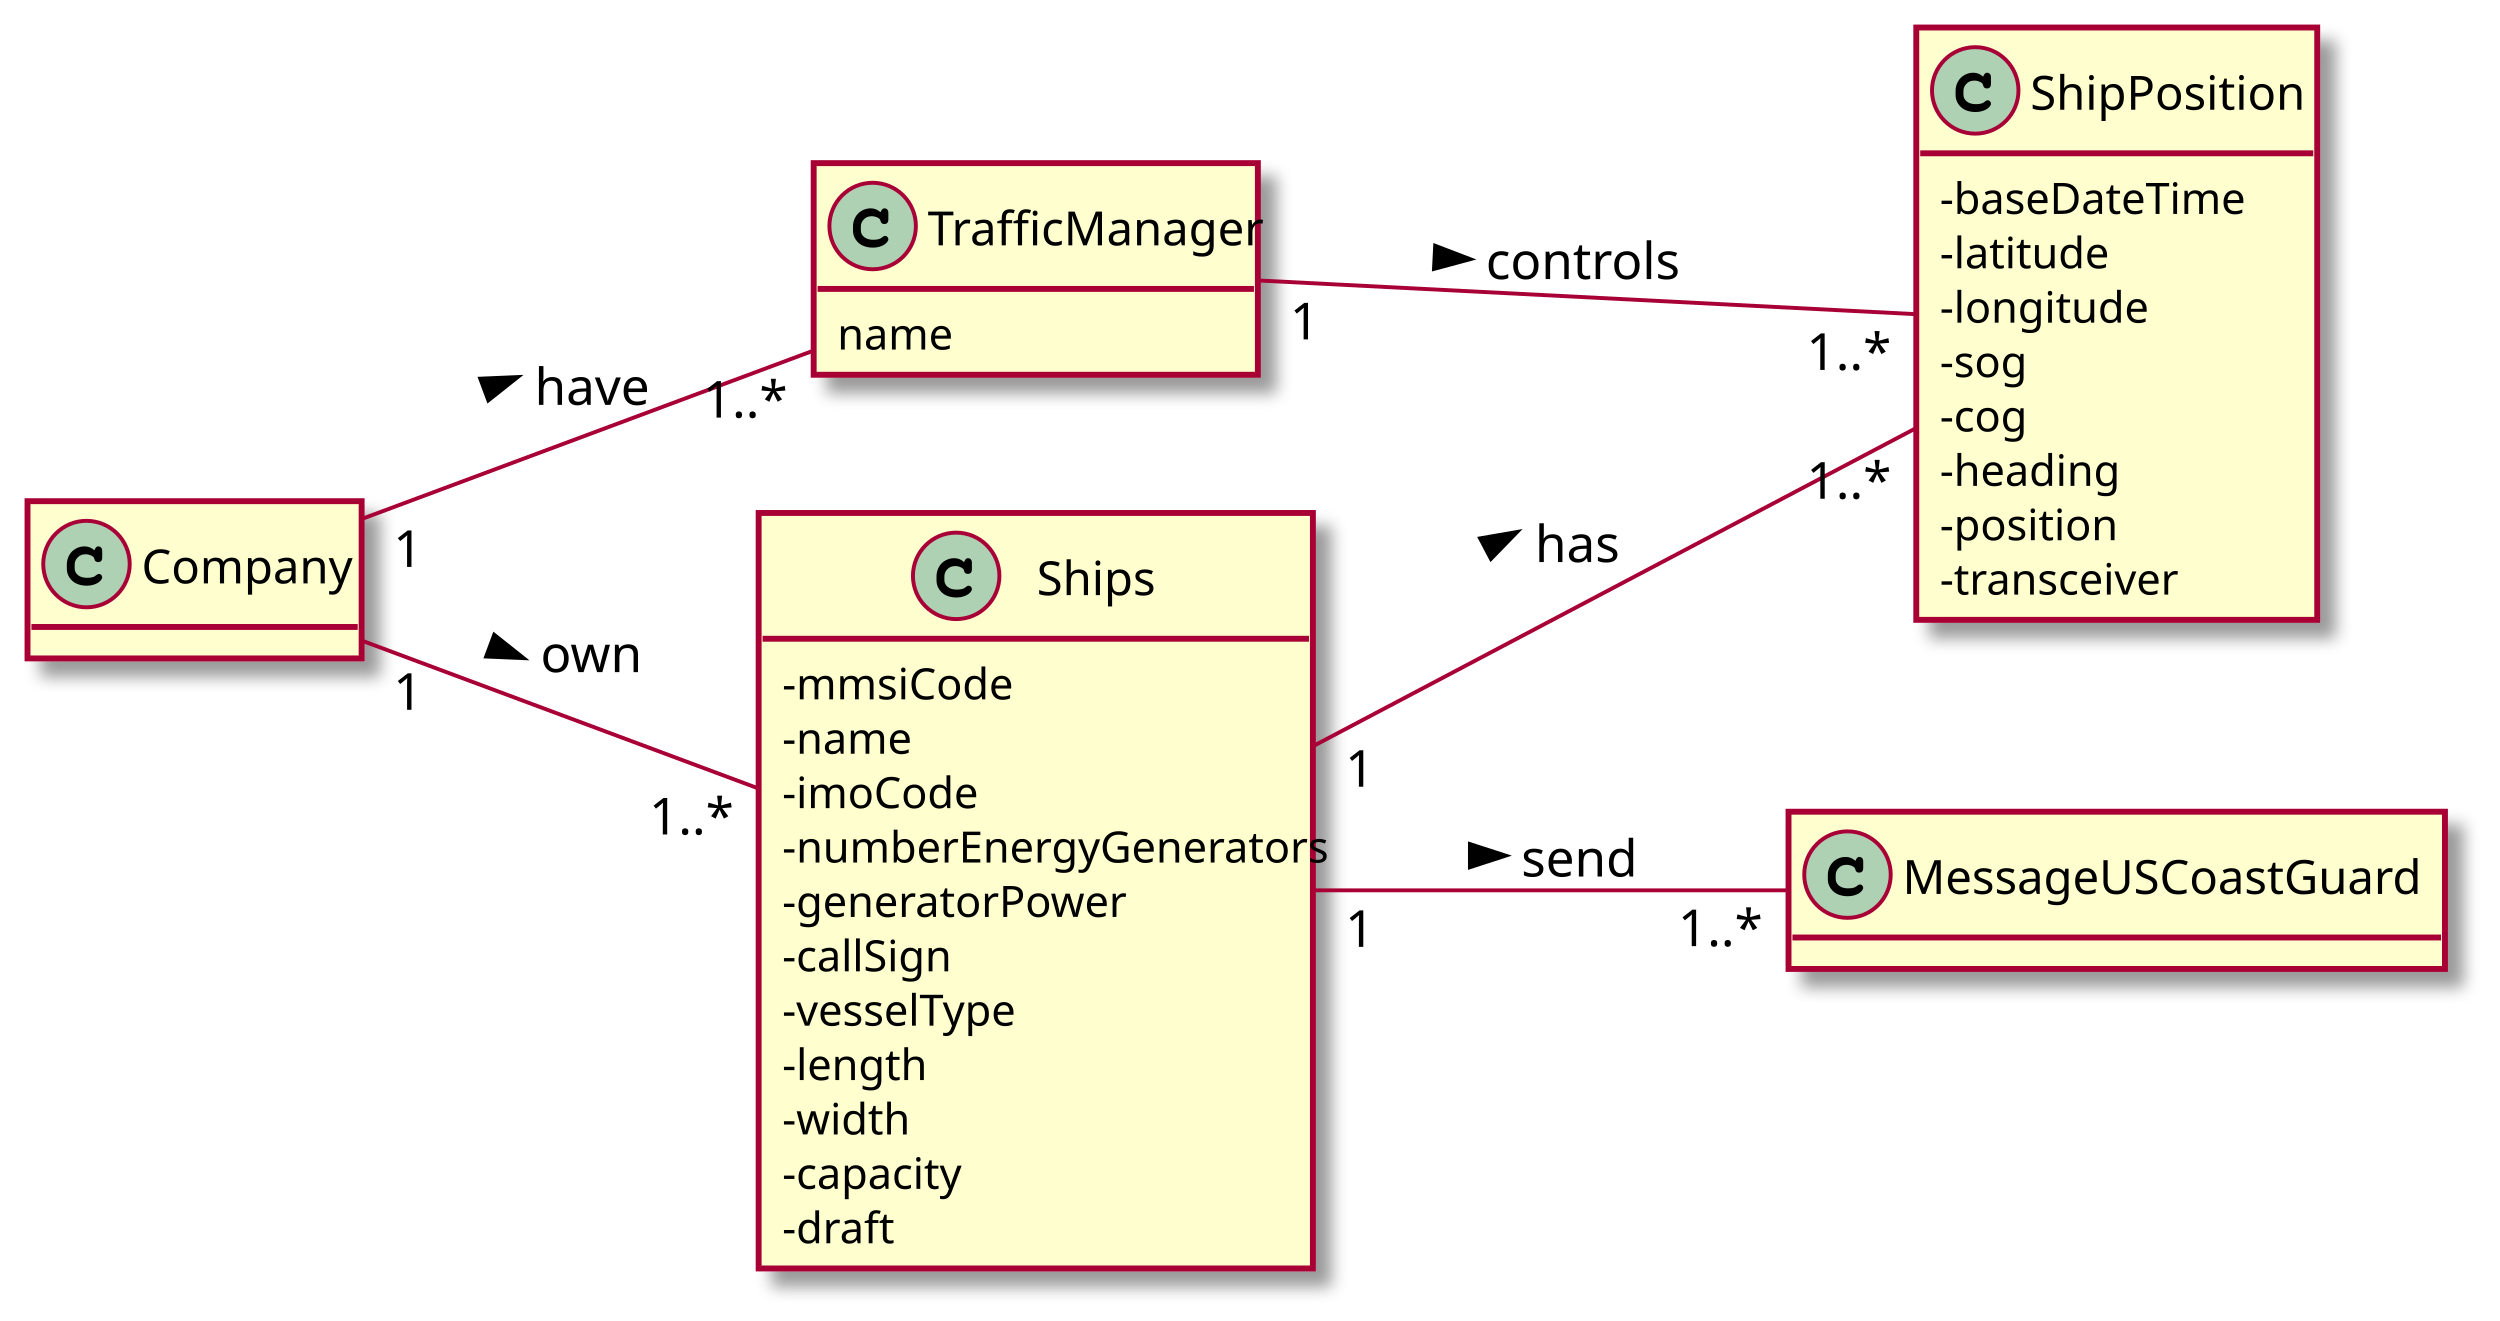
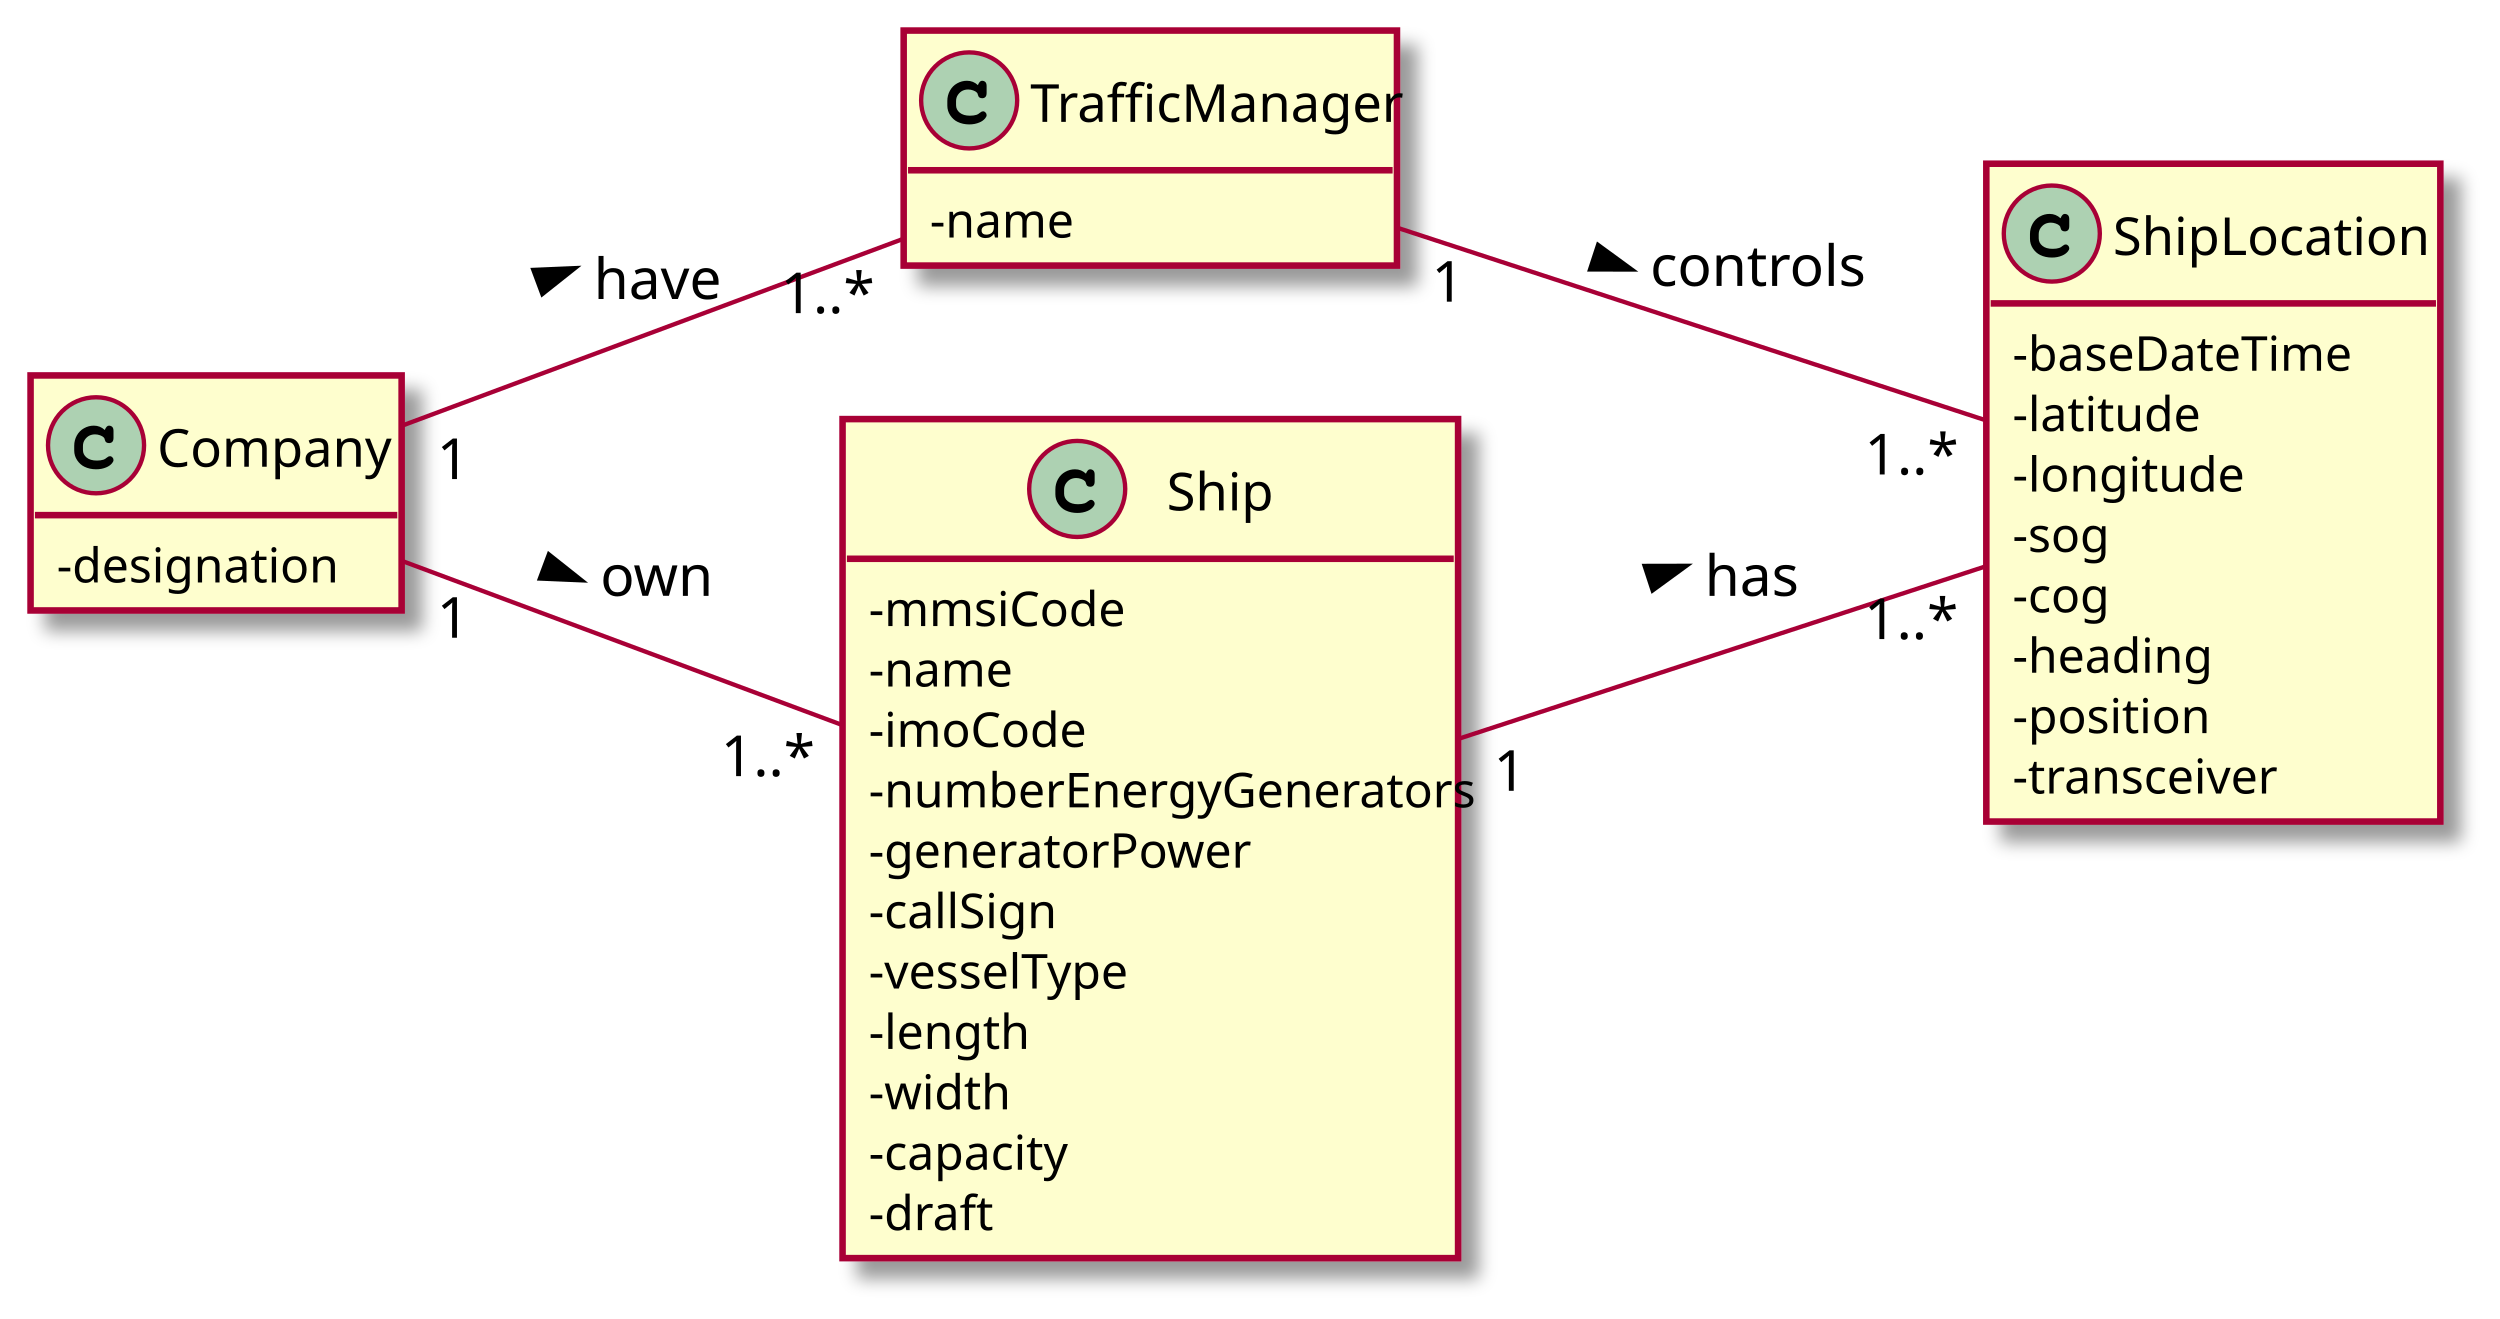
- <svg xmlns="http://www.w3.org/2000/svg" contentScriptType="application/ecmascript" contentStyleType="text/css" height="504px" preserveAspectRatio="none" style="width:954px;height:504px;" version="1.1" viewBox="0 0 954 504" width="954px" zoomAndPan="magnify">
+ <svg xmlns="http://www.w3.org/2000/svg" contentScriptType="application/ecmascript" contentStyleType="text/css" height="453px" preserveAspectRatio="none" style="width:859px;height:453px;" version="1.1" viewBox="0 0 859 453" width="859.5px" zoomAndPan="magnify">
  <defs>
-     <filter height="300%" id="fheb8tydtu9k8" width="300%" x="-1" y="-1">
+     <filter height="300%" id="f16dk5dilpi3us" width="300%" x="-1" y="-1">
      <feGaussianBlur result="blurOut" stdDeviation="3.0" />
      <feColorMatrix in="blurOut" result="blurOut2" type="matrix" values="0 0 0 0 0 0 0 0 0 0 0 0 0 0 0 0 0 0 .4 0" />
      <feOffset dx="6.0" dy="6.0" in="blurOut2" result="blurOut3" />
      <feBlend in="SourceGraphic" in2="blurOut3" mode="normal" />
    </filter>
  </defs>
  <g>
-     <rect codeLine="7" fill="#FEFECE" filter="url(#fheb8tydtu9k8)" height="80.754" id="TrafficManager" style="stroke:#A80036;stroke-width:2.25;" width="169.5" x="310.5" y="62.25" />
-     <ellipse cx="333" cy="86.25" fill="#ADD1B2" rx="16.5" ry="16.5" style="stroke:#A80036;stroke-width:1.5;" />
-     <path d="M336,81 Q336.305,80.25 336.656,79.875 Q337.008,79.5 337.406,79.5 Q338.109,79.5 338.555,79.922 Q339,80.344 339,81.328 L339,83.672 Q339,84.656 338.578,85.078 Q338.156,85.5 337.5,85.5 Q336.914,85.5 336.539,85.242 Q336.164,84.984 336,84.305 Q335.93,83.836 335.672,83.578 Q335.203,83.086 334.359,82.805 Q333.516,82.5 332.672,82.5 Q331.617,82.5 330.727,82.922 Q329.859,83.344 329.18,84.281 Q328.5,85.219 328.5,86.508 L328.5,87.891 Q328.5,89.438 329.766,90.469 Q331.031,91.5 333.281,91.5 Q334.617,91.5 335.555,91.195 Q336.094,91.031 336.703,90.492 Q337.102,90.188 337.312,90.094 Q337.523,90 337.781,90 Q338.273,90 338.625,90.398 Q339,90.773 339,91.312 Q339,91.828 338.484,92.438 Q337.734,93.328 336.539,93.82 Q334.969,94.5 333.047,94.5 Q330.797,94.5 328.992,93.609 Q327.539,92.906 326.508,91.383 Q325.5,89.859 325.5,88.055 L325.5,86.414 Q325.5,84.539 326.391,82.898 Q327.305,81.258 328.875,80.391 Q330.469,79.5 332.25,79.5 Q333.328,79.5 334.266,79.875 Q335.203,80.25 336,81 Z " fill="#000000" />
-     <text fill="#000000" font-family="sans-serif" font-size="18" lengthAdjust="spacing" textLength="121.5" x="354" y="93.615">TrafficManager</text>
-     <line style="stroke:#A80036;stroke-width:2.25;" x1="312" x2="478.5" y1="110.25" y2="110.25" />
-     <text fill="#000000" font-family="sans-serif" font-size="16.5" lengthAdjust="spacing" textLength="39" x="319.5" y="133.378">name</text>
-     <rect codeLine="11" fill="#FEFECE" filter="url(#fheb8tydtu9k8)" height="226.031" id="ShipPosition" style="stroke:#A80036;stroke-width:2.25;" width="153" x="731.25" y="10.5" />
-     <ellipse cx="753.75" cy="34.5" fill="#ADD1B2" rx="16.5" ry="16.5" style="stroke:#A80036;stroke-width:1.5;" />
-     <path d="M756.75,29.25 Q757.055,28.5 757.406,28.125 Q757.758,27.75 758.156,27.75 Q758.859,27.75 759.305,28.172 Q759.75,28.594 759.75,29.578 L759.75,31.922 Q759.75,32.906 759.328,33.328 Q758.906,33.75 758.25,33.75 Q757.664,33.75 757.289,33.492 Q756.914,33.234 756.75,32.555 Q756.68,32.086 756.422,31.828 Q755.953,31.336 755.109,31.055 Q754.266,30.75 753.422,30.75 Q752.367,30.75 751.477,31.172 Q750.609,31.594 749.93,32.531 Q749.25,33.469 749.25,34.758 L749.25,36.141 Q749.25,37.688 750.516,38.719 Q751.781,39.75 754.031,39.75 Q755.367,39.75 756.305,39.445 Q756.844,39.281 757.453,38.742 Q757.852,38.438 758.062,38.344 Q758.273,38.25 758.531,38.25 Q759.023,38.25 759.375,38.648 Q759.75,39.023 759.75,39.562 Q759.75,40.078 759.234,40.688 Q758.484,41.578 757.289,42.07 Q755.719,42.75 753.797,42.75 Q751.547,42.75 749.742,41.859 Q748.289,41.156 747.258,39.633 Q746.25,38.109 746.25,36.305 L746.25,34.664 Q746.25,32.789 747.141,31.148 Q748.055,29.508 749.625,28.641 Q751.219,27.75 753,27.75 Q754.078,27.75 755.016,28.125 Q755.953,28.5 756.75,29.25 Z " fill="#000000" />
-     <text fill="#000000" font-family="sans-serif" font-size="18" lengthAdjust="spacing" textLength="105" x="774.75" y="41.865">ShipPosition</text>
-     <line style="stroke:#A80036;stroke-width:2.25;" x1="732.75" x2="882.75" y1="58.5" y2="58.5" />
-     <text fill="#000000" font-family="sans-serif" font-size="16.5" lengthAdjust="spacing" textLength="108" x="740.25" y="81.628">-baseDateTime</text>
-     <text fill="#000000" font-family="sans-serif" font-size="16.5" lengthAdjust="spacing" textLength="57" x="740.25" y="102.382">-latitude</text>
-     <text fill="#000000" font-family="sans-serif" font-size="16.5" lengthAdjust="spacing" textLength="70.5" x="740.25" y="123.136">-longitude</text>
-     <text fill="#000000" font-family="sans-serif" font-size="16.5" lengthAdjust="spacing" textLength="33" x="740.25" y="143.89">-sog</text>
-     <text fill="#000000" font-family="sans-serif" font-size="16.5" lengthAdjust="spacing" textLength="33" x="740.25" y="164.644">-cog</text>
-     <text fill="#000000" font-family="sans-serif" font-size="16.5" lengthAdjust="spacing" textLength="63" x="740.25" y="185.398">-heading</text>
-     <text fill="#000000" font-family="sans-serif" font-size="16.5" lengthAdjust="spacing" textLength="61.5" x="740.25" y="206.152">-position</text>
-     <text fill="#000000" font-family="sans-serif" font-size="16.5" lengthAdjust="spacing" textLength="88.5" x="740.25" y="226.906">-transceiver</text>
-     <rect codeLine="22" fill="#FEFECE" filter="url(#fheb8tydtu9k8)" height="288.293" id="Ships" style="stroke:#A80036;stroke-width:2.25;" width="211.5" x="289.5" y="195.75" />
-     <ellipse cx="364.875" cy="219.75" fill="#ADD1B2" rx="16.5" ry="16.5" style="stroke:#A80036;stroke-width:1.5;" />
-     <path d="M367.875,214.5 Q368.18,213.75 368.531,213.375 Q368.883,213 369.281,213 Q369.984,213 370.43,213.422 Q370.875,213.844 370.875,214.828 L370.875,217.172 Q370.875,218.156 370.453,218.578 Q370.031,219 369.375,219 Q368.789,219 368.414,218.742 Q368.039,218.484 367.875,217.805 Q367.805,217.336 367.547,217.078 Q367.078,216.586 366.234,216.305 Q365.391,216 364.547,216 Q363.492,216 362.602,216.422 Q361.734,216.844 361.055,217.781 Q360.375,218.719 360.375,220.008 L360.375,221.391 Q360.375,222.938 361.641,223.969 Q362.906,225 365.156,225 Q366.492,225 367.43,224.695 Q367.969,224.531 368.578,223.992 Q368.977,223.688 369.188,223.594 Q369.398,223.5 369.656,223.5 Q370.148,223.5 370.5,223.898 Q370.875,224.273 370.875,224.812 Q370.875,225.328 370.359,225.938 Q369.609,226.828 368.414,227.32 Q366.844,228 364.922,228 Q362.672,228 360.867,227.109 Q359.414,226.406 358.383,224.883 Q357.375,223.359 357.375,221.555 L357.375,219.914 Q357.375,218.039 358.266,216.398 Q359.18,214.758 360.75,213.891 Q362.344,213 364.125,213 Q365.203,213 366.141,213.375 Q367.078,213.75 367.875,214.5 Z " fill="#000000" />
-     <text fill="#000000" font-family="sans-serif" font-size="18" lengthAdjust="spacing" textLength="48" x="395.625" y="227.115">Ships</text>
-     <line style="stroke:#A80036;stroke-width:2.25;" x1="291" x2="499.5" y1="243.75" y2="243.75" />
-     <text fill="#000000" font-family="sans-serif" font-size="16.5" lengthAdjust="spacing" textLength="79.5" x="298.5" y="266.878">-mmsiCode</text>
-     <text fill="#000000" font-family="sans-serif" font-size="16.5" lengthAdjust="spacing" textLength="45" x="298.5" y="287.632">-name</text>
-     <text fill="#000000" font-family="sans-serif" font-size="16.5" lengthAdjust="spacing" textLength="67.5" x="298.5" y="308.386">-imoCode</text>
-     <text fill="#000000" font-family="sans-serif" font-size="16.5" lengthAdjust="spacing" textLength="193.5" x="298.5" y="329.14">-numberEnergyGenerators</text>
-     <text fill="#000000" font-family="sans-serif" font-size="16.5" lengthAdjust="spacing" textLength="124.5" x="298.5" y="349.894">-generatorPower</text>
-     <text fill="#000000" font-family="sans-serif" font-size="16.5" lengthAdjust="spacing" textLength="61.5" x="298.5" y="370.648">-callSign</text>
-     <text fill="#000000" font-family="sans-serif" font-size="16.5" lengthAdjust="spacing" textLength="90" x="298.5" y="391.402">-vesselType</text>
-     <text fill="#000000" font-family="sans-serif" font-size="16.5" lengthAdjust="spacing" textLength="49.5" x="298.5" y="412.156">-length</text>
-     <text fill="#000000" font-family="sans-serif" font-size="16.5" lengthAdjust="spacing" textLength="46.5" x="298.5" y="432.91">-width</text>
-     <text fill="#000000" font-family="sans-serif" font-size="16.5" lengthAdjust="spacing" textLength="67.5" x="298.5" y="453.664">-capacity</text>
-     <text fill="#000000" font-family="sans-serif" font-size="16.5" lengthAdjust="spacing" textLength="40.5" x="298.5" y="474.418">-draft</text>
-     <rect codeLine="36" fill="#FEFECE" filter="url(#fheb8tydtu9k8)" height="60" id="MessageUSCoastGuard" style="stroke:#A80036;stroke-width:2.25;" width="250.5" x="682.5" y="309.75" />
-     <ellipse cx="705" cy="333.75" fill="#ADD1B2" rx="16.5" ry="16.5" style="stroke:#A80036;stroke-width:1.5;" />
-     <path d="M708,328.5 Q708.305,327.75 708.656,327.375 Q709.008,327 709.406,327 Q710.109,327 710.555,327.422 Q711,327.844 711,328.828 L711,331.172 Q711,332.156 710.578,332.578 Q710.156,333 709.5,333 Q708.914,333 708.539,332.742 Q708.164,332.484 708,331.805 Q707.93,331.336 707.672,331.078 Q707.203,330.586 706.359,330.305 Q705.516,330 704.672,330 Q703.617,330 702.727,330.422 Q701.859,330.844 701.18,331.781 Q700.5,332.719 700.5,334.008 L700.5,335.391 Q700.5,336.938 701.766,337.969 Q703.031,339 705.281,339 Q706.617,339 707.555,338.695 Q708.094,338.531 708.703,337.992 Q709.102,337.688 709.312,337.594 Q709.523,337.5 709.781,337.5 Q710.273,337.5 710.625,337.898 Q711,338.273 711,338.812 Q711,339.328 710.484,339.938 Q709.734,340.828 708.539,341.32 Q706.969,342 705.047,342 Q702.797,342 700.992,341.109 Q699.539,340.406 698.508,338.883 Q697.5,337.359 697.5,335.555 L697.5,333.914 Q697.5,332.039 698.391,330.398 Q699.305,328.758 700.875,327.891 Q702.469,327 704.25,327 Q705.328,327 706.266,327.375 Q707.203,327.75 708,328.5 Z " fill="#000000" />
-     <text fill="#000000" font-family="sans-serif" font-size="18" lengthAdjust="spacing" textLength="202.5" x="726" y="341.115">MessageUSCoastGuard</text>
-     <line style="stroke:#A80036;stroke-width:2.25;" x1="684" x2="931.5" y1="357.75" y2="357.75" />
-     <rect codeLine="40" fill="#FEFECE" filter="url(#fheb8tydtu9k8)" height="60" id="Company" style="stroke:#A80036;stroke-width:2.25;" width="127.5" x="10.5" y="191.25" />
-     <ellipse cx="33" cy="215.25" fill="#ADD1B2" rx="16.5" ry="16.5" style="stroke:#A80036;stroke-width:1.5;" />
-     <path d="M36,210 Q36.305,209.25 36.656,208.875 Q37.008,208.5 37.406,208.5 Q38.109,208.5 38.555,208.922 Q39,209.344 39,210.328 L39,212.672 Q39,213.656 38.578,214.078 Q38.156,214.5 37.5,214.5 Q36.914,214.5 36.539,214.242 Q36.164,213.984 36,213.305 Q35.93,212.836 35.672,212.578 Q35.203,212.086 34.359,211.805 Q33.516,211.5 32.672,211.5 Q31.617,211.5 30.727,211.922 Q29.859,212.344 29.18,213.281 Q28.5,214.219 28.5,215.508 L28.5,216.891 Q28.5,218.438 29.766,219.469 Q31.031,220.5 33.281,220.5 Q34.617,220.5 35.555,220.195 Q36.094,220.031 36.703,219.492 Q37.102,219.188 37.312,219.094 Q37.523,219 37.781,219 Q38.273,219 38.625,219.398 Q39,219.773 39,220.312 Q39,220.828 38.484,221.438 Q37.734,222.328 36.539,222.82 Q34.969,223.5 33.047,223.5 Q30.797,223.5 28.992,222.609 Q27.539,221.906 26.508,220.383 Q25.5,218.859 25.5,217.055 L25.5,215.414 Q25.5,213.539 26.391,211.898 Q27.305,210.258 28.875,209.391 Q30.469,208.5 32.25,208.5 Q33.328,208.5 34.266,208.875 Q35.203,209.25 36,210 Z " fill="#000000" />
-     <text fill="#000000" font-family="sans-serif" font-size="18" lengthAdjust="spacing" textLength="79.5" x="54" y="222.615">Company</text>
-     <line style="stroke:#A80036;stroke-width:2.25;" x1="12" x2="136.5" y1="239.25" y2="239.25" />
-     <path codeLine="44" d="M138.195,244.515 C181.065,260.49 239.01,282.09 288.87,300.675 " fill="none" id="Company-Ships" style="stroke:#A80036;stroke-width:1.5;" />
-     <polygon fill="#000000" points="199.778,251.133,188.604,242.264,185.525,250.525,199.778,251.133" style="stroke:#000000;stroke-width:1.5;" />
-     <text fill="#000000" font-family="sans-serif" font-size="19.5" lengthAdjust="spacing" textLength="34.5" x="206.25" y="256.493">own</text>
-     <text fill="#000000" font-family="sans-serif" font-size="19.5" lengthAdjust="spacing" textLength="10.5" x="150.088" y="270.864">1</text>
-     <text fill="#000000" font-family="sans-serif" font-size="19.5" lengthAdjust="spacing" textLength="30" x="247.68" y="318.433">1..*</text>
-     <path codeLine="45" d="M138.195,197.985 C187.395,179.64 256.44,153.915 310.365,133.815 " fill="none" id="Company-TrafficManager" style="stroke:#A80036;stroke-width:1.5;" />
-     <polygon fill="#000000" points="197.528,143.894,183.275,144.502,186.354,152.764,197.528,143.894" style="stroke:#000000;stroke-width:1.5;" />
-     <text fill="#000000" font-family="sans-serif" font-size="19.5" lengthAdjust="spacing" textLength="39" x="204" y="154.493">have</text>
-     <text fill="#000000" font-family="sans-serif" font-size="19.5" lengthAdjust="spacing" textLength="10.5" x="150.088" y="216.337">1</text>
-     <text fill="#000000" font-family="sans-serif" font-size="19.5" lengthAdjust="spacing" textLength="30" x="268.192" y="159.353">1..*</text>
-     <path codeLine="47" d="M501.15,339.75 C556.35,339.75 624.51,339.75 682.38,339.75 " fill="none" id="Ships-MessageUSCoastGuard" style="stroke:#A80036;stroke-width:1.5;" />
-     <polygon fill="#000000" points="574.5,326.514,560.932,322.105,560.932,330.922,574.5,326.514" style="stroke:#000000;stroke-width:1.5;" />
-     <text fill="#000000" font-family="sans-serif" font-size="19.5" lengthAdjust="spacing" textLength="42" x="580.5" y="334.493">send</text>
-     <text fill="#000000" font-family="sans-serif" font-size="19.5" lengthAdjust="spacing" textLength="10.5" x="513.307" y="361.318">1</text>
-     <text fill="#000000" font-family="sans-serif" font-size="19.5" lengthAdjust="spacing" textLength="30" x="640.317" y="361.047">1..*</text>
-     <path codeLine="48" d="M501.15,284.685 C572.94,246.81 666.615,197.4 731.13,163.38 " fill="none" id="Ships-ShipPosition" style="stroke:#A80036;stroke-width:1.5;" />
-     <polygon fill="#000000" points="578.884,203.015,564.827,205.445,568.94,213.244,578.884,203.015" style="stroke:#000000;stroke-width:1.5;" />
-     <text fill="#000000" font-family="sans-serif" font-size="19.5" lengthAdjust="spacing" textLength="31.5" x="585.75" y="214.493">has</text>
-     <text fill="#000000" font-family="sans-serif" font-size="19.5" lengthAdjust="spacing" textLength="10.5" x="513.307" y="300.23">1</text>
-     <text fill="#000000" font-family="sans-serif" font-size="19.5" lengthAdjust="spacing" textLength="30" x="689.391" y="190.302">1..*</text>
-     <path codeLine="50" d="M480.105,107.025 C553.545,110.79 659.565,116.235 730.59,119.865 " fill="none" id="TrafficManager-ShipPosition" style="stroke:#A80036;stroke-width:1.5;" />
-     <polygon fill="#000000" points="560.99,98.898,547.666,93.8,547.215,102.606,560.99,98.898" style="stroke:#000000;stroke-width:1.5;" />
-     <text fill="#000000" font-family="sans-serif" font-size="19.5" lengthAdjust="spacing" textLength="69" x="567" y="106.493">controls</text>
-     <text fill="#000000" font-family="sans-serif" font-size="19.5" lengthAdjust="spacing" textLength="10.5" x="492.213" y="129.507">1</text>
-     <text fill="#000000" font-family="sans-serif" font-size="19.5" lengthAdjust="spacing" textLength="30" x="689.358" y="141.157">1..*</text>
+     <rect codeLine="7" fill="#FEFECE" filter="url(#f16dk5dilpi3us)" height="80.754" id="TrafficManager" style="stroke:#A80036;stroke-width:2.25;" width="169.5" x="310.5" y="10.5" />
+     <ellipse cx="333" cy="34.5" fill="#ADD1B2" rx="16.5" ry="16.5" style="stroke:#A80036;stroke-width:1.5;" />
+     <path d="M336,29.25 Q336.305,28.5 336.656,28.125 Q337.008,27.75 337.406,27.75 Q338.109,27.75 338.555,28.172 Q339,28.594 339,29.578 L339,31.922 Q339,32.906 338.578,33.328 Q338.156,33.75 337.5,33.75 Q336.914,33.75 336.539,33.492 Q336.164,33.234 336,32.555 Q335.93,32.086 335.672,31.828 Q335.203,31.336 334.359,31.055 Q333.516,30.75 332.672,30.75 Q331.617,30.75 330.727,31.172 Q329.859,31.594 329.18,32.531 Q328.5,33.469 328.5,34.758 L328.5,36.141 Q328.5,37.688 329.766,38.719 Q331.031,39.75 333.281,39.75 Q334.617,39.75 335.555,39.445 Q336.094,39.281 336.703,38.742 Q337.102,38.438 337.312,38.344 Q337.523,38.25 337.781,38.25 Q338.273,38.25 338.625,38.648 Q339,39.023 339,39.562 Q339,40.078 338.484,40.688 Q337.734,41.578 336.539,42.07 Q334.969,42.75 333.047,42.75 Q330.797,42.75 328.992,41.859 Q327.539,41.156 326.508,39.633 Q325.5,38.109 325.5,36.305 L325.5,34.664 Q325.5,32.789 326.391,31.148 Q327.305,29.508 328.875,28.641 Q330.469,27.75 332.25,27.75 Q333.328,27.75 334.266,28.125 Q335.203,28.5 336,29.25 Z " fill="#000000" />
+     <text fill="#000000" font-family="sans-serif" font-size="18" lengthAdjust="spacing" textLength="121.5" x="354" y="41.865">TrafficManager</text>
+     <line style="stroke:#A80036;stroke-width:2.25;" x1="312" x2="478.5" y1="58.5" y2="58.5" />
+     <text fill="#000000" font-family="sans-serif" font-size="16.5" lengthAdjust="spacing" textLength="45" x="319.5" y="81.628">-name</text>
+     <rect codeLine="11" fill="#FEFECE" filter="url(#f16dk5dilpi3us)" height="226.031" id="ShipLocation" style="stroke:#A80036;stroke-width:2.25;" width="156" x="682.5" y="56.25" />
+     <ellipse cx="705" cy="80.25" fill="#ADD1B2" rx="16.5" ry="16.5" style="stroke:#A80036;stroke-width:1.5;" />
+     <path d="M708,75 Q708.305,74.25 708.656,73.875 Q709.008,73.5 709.406,73.5 Q710.109,73.5 710.555,73.922 Q711,74.344 711,75.328 L711,77.672 Q711,78.656 710.578,79.078 Q710.156,79.5 709.5,79.5 Q708.914,79.5 708.539,79.242 Q708.164,78.984 708,78.305 Q707.93,77.836 707.672,77.578 Q707.203,77.086 706.359,76.805 Q705.516,76.5 704.672,76.5 Q703.617,76.5 702.727,76.922 Q701.859,77.344 701.18,78.281 Q700.5,79.219 700.5,80.508 L700.5,81.891 Q700.5,83.438 701.766,84.469 Q703.031,85.5 705.281,85.5 Q706.617,85.5 707.555,85.195 Q708.094,85.031 708.703,84.492 Q709.102,84.188 709.312,84.094 Q709.523,84 709.781,84 Q710.273,84 710.625,84.398 Q711,84.773 711,85.312 Q711,85.828 710.484,86.438 Q709.734,87.328 708.539,87.82 Q706.969,88.5 705.047,88.5 Q702.797,88.5 700.992,87.609 Q699.539,86.906 698.508,85.383 Q697.5,83.859 697.5,82.055 L697.5,80.414 Q697.5,78.539 698.391,76.898 Q699.305,75.258 700.875,74.391 Q702.469,73.5 704.25,73.5 Q705.328,73.5 706.266,73.875 Q707.203,74.25 708,75 Z " fill="#000000" />
+     <text fill="#000000" font-family="sans-serif" font-size="18" lengthAdjust="spacing" textLength="108" x="726" y="87.615">ShipLocation</text>
+     <line style="stroke:#A80036;stroke-width:2.25;" x1="684" x2="837" y1="104.25" y2="104.25" />
+     <text fill="#000000" font-family="sans-serif" font-size="16.5" lengthAdjust="spacing" textLength="108" x="691.5" y="127.378">-baseDateTime</text>
+     <text fill="#000000" font-family="sans-serif" font-size="16.5" lengthAdjust="spacing" textLength="57" x="691.5" y="148.132">-latitude</text>
+     <text fill="#000000" font-family="sans-serif" font-size="16.5" lengthAdjust="spacing" textLength="70.5" x="691.5" y="168.886">-longitude</text>
+     <text fill="#000000" font-family="sans-serif" font-size="16.5" lengthAdjust="spacing" textLength="33" x="691.5" y="189.64">-sog</text>
+     <text fill="#000000" font-family="sans-serif" font-size="16.5" lengthAdjust="spacing" textLength="33" x="691.5" y="210.394">-cog</text>
+     <text fill="#000000" font-family="sans-serif" font-size="16.5" lengthAdjust="spacing" textLength="63" x="691.5" y="231.148">-heading</text>
+     <text fill="#000000" font-family="sans-serif" font-size="16.5" lengthAdjust="spacing" textLength="61.5" x="691.5" y="251.902">-position</text>
+     <text fill="#000000" font-family="sans-serif" font-size="16.5" lengthAdjust="spacing" textLength="88.5" x="691.5" y="272.656">-transceiver</text>
+     <rect codeLine="22" fill="#FEFECE" filter="url(#f16dk5dilpi3us)" height="288.293" id="Ship" style="stroke:#A80036;stroke-width:2.25;" width="211.5" x="289.5" y="144" />
+     <ellipse cx="370.125" cy="168" fill="#ADD1B2" rx="16.5" ry="16.5" style="stroke:#A80036;stroke-width:1.5;" />
+     <path d="M373.125,162.75 Q373.43,162 373.781,161.625 Q374.133,161.25 374.531,161.25 Q375.234,161.25 375.68,161.672 Q376.125,162.094 376.125,163.078 L376.125,165.422 Q376.125,166.406 375.703,166.828 Q375.281,167.25 374.625,167.25 Q374.039,167.25 373.664,166.992 Q373.289,166.734 373.125,166.055 Q373.055,165.586 372.797,165.328 Q372.328,164.836 371.484,164.555 Q370.641,164.25 369.797,164.25 Q368.742,164.25 367.852,164.672 Q366.984,165.094 366.305,166.031 Q365.625,166.969 365.625,168.258 L365.625,169.641 Q365.625,171.188 366.891,172.219 Q368.156,173.25 370.406,173.25 Q371.742,173.25 372.68,172.945 Q373.219,172.781 373.828,172.242 Q374.227,171.938 374.438,171.844 Q374.648,171.75 374.906,171.75 Q375.398,171.75 375.75,172.148 Q376.125,172.523 376.125,173.062 Q376.125,173.578 375.609,174.188 Q374.859,175.078 373.664,175.57 Q372.094,176.25 370.172,176.25 Q367.922,176.25 366.117,175.359 Q364.664,174.656 363.633,173.133 Q362.625,171.609 362.625,169.805 L362.625,168.164 Q362.625,166.289 363.516,164.648 Q364.43,163.008 366,162.141 Q367.594,161.25 369.375,161.25 Q370.453,161.25 371.391,161.625 Q372.328,162 373.125,162.75 Z " fill="#000000" />
+     <text fill="#000000" font-family="sans-serif" font-size="18" lengthAdjust="spacing" textLength="37.5" x="400.875" y="175.365">Ship</text>
+     <line style="stroke:#A80036;stroke-width:2.25;" x1="291" x2="499.5" y1="192" y2="192" />
+     <text fill="#000000" font-family="sans-serif" font-size="16.5" lengthAdjust="spacing" textLength="79.5" x="298.5" y="215.128">-mmsiCode</text>
+     <text fill="#000000" font-family="sans-serif" font-size="16.5" lengthAdjust="spacing" textLength="45" x="298.5" y="235.882">-name</text>
+     <text fill="#000000" font-family="sans-serif" font-size="16.5" lengthAdjust="spacing" textLength="67.5" x="298.5" y="256.636">-imoCode</text>
+     <text fill="#000000" font-family="sans-serif" font-size="16.5" lengthAdjust="spacing" textLength="193.5" x="298.5" y="277.39">-numberEnergyGenerators</text>
+     <text fill="#000000" font-family="sans-serif" font-size="16.5" lengthAdjust="spacing" textLength="124.5" x="298.5" y="298.144">-generatorPower</text>
+     <text fill="#000000" font-family="sans-serif" font-size="16.5" lengthAdjust="spacing" textLength="61.5" x="298.5" y="318.898">-callSign</text>
+     <text fill="#000000" font-family="sans-serif" font-size="16.5" lengthAdjust="spacing" textLength="90" x="298.5" y="339.652">-vesselType</text>
+     <text fill="#000000" font-family="sans-serif" font-size="16.5" lengthAdjust="spacing" textLength="49.5" x="298.5" y="360.406">-length</text>
+     <text fill="#000000" font-family="sans-serif" font-size="16.5" lengthAdjust="spacing" textLength="46.5" x="298.5" y="381.16">-width</text>
+     <text fill="#000000" font-family="sans-serif" font-size="16.5" lengthAdjust="spacing" textLength="67.5" x="298.5" y="401.914">-capacity</text>
+     <text fill="#000000" font-family="sans-serif" font-size="16.5" lengthAdjust="spacing" textLength="40.5" x="298.5" y="422.668">-draft</text>
+     <rect codeLine="36" fill="#FEFECE" filter="url(#f16dk5dilpi3us)" height="80.754" id="Company" style="stroke:#A80036;stroke-width:2.25;" width="127.5" x="10.5" y="129" />
+     <ellipse cx="33" cy="153" fill="#ADD1B2" rx="16.5" ry="16.5" style="stroke:#A80036;stroke-width:1.5;" />
+     <path d="M36,147.75 Q36.305,147 36.656,146.625 Q37.008,146.25 37.406,146.25 Q38.109,146.25 38.555,146.672 Q39,147.094 39,148.078 L39,150.422 Q39,151.406 38.578,151.828 Q38.156,152.25 37.5,152.25 Q36.914,152.25 36.539,151.992 Q36.164,151.734 36,151.055 Q35.93,150.586 35.672,150.328 Q35.203,149.836 34.359,149.555 Q33.516,149.25 32.672,149.25 Q31.617,149.25 30.727,149.672 Q29.859,150.094 29.18,151.031 Q28.5,151.969 28.5,153.258 L28.5,154.641 Q28.5,156.188 29.766,157.219 Q31.031,158.25 33.281,158.25 Q34.617,158.25 35.555,157.945 Q36.094,157.781 36.703,157.242 Q37.102,156.938 37.312,156.844 Q37.523,156.75 37.781,156.75 Q38.273,156.75 38.625,157.148 Q39,157.523 39,158.062 Q39,158.578 38.484,159.188 Q37.734,160.078 36.539,160.57 Q34.969,161.25 33.047,161.25 Q30.797,161.25 28.992,160.359 Q27.539,159.656 26.508,158.133 Q25.5,156.609 25.5,154.805 L25.5,153.164 Q25.5,151.289 26.391,149.648 Q27.305,148.008 28.875,147.141 Q30.469,146.25 32.25,146.25 Q33.328,146.25 34.266,146.625 Q35.203,147 36,147.75 Z " fill="#000000" />
+     <text fill="#000000" font-family="sans-serif" font-size="18" lengthAdjust="spacing" textLength="79.5" x="54" y="160.365">Company</text>
+     <line style="stroke:#A80036;stroke-width:2.25;" x1="12" x2="136.5" y1="177" y2="177" />
+     <text fill="#000000" font-family="sans-serif" font-size="16.5" lengthAdjust="spacing" textLength="88.5" x="19.5" y="200.128">-designation</text>
+     <path codeLine="40" d="M138.195,192.765 C181.065,208.74 239.01,230.34 288.87,248.925 " fill="none" id="Company-Ship" style="stroke:#A80036;stroke-width:1.5;" />
+     <polygon fill="#000000" points="199.778,199.383,188.604,190.514,185.525,198.775,199.778,199.383" style="stroke:#000000;stroke-width:1.5;" />
+     <text fill="#000000" font-family="sans-serif" font-size="19.5" lengthAdjust="spacing" textLength="34.5" x="206.25" y="204.743">own</text>
+     <text fill="#000000" font-family="sans-serif" font-size="19.5" lengthAdjust="spacing" textLength="10.5" x="150.088" y="219.135">1</text>
+     <text fill="#000000" font-family="sans-serif" font-size="19.5" lengthAdjust="spacing" textLength="30" x="247.68" y="266.683">1..*</text>
+     <path codeLine="41" d="M138.195,146.235 C187.395,127.89 256.44,102.165 310.365,82.065 " fill="none" id="Company-TrafficManager" style="stroke:#A80036;stroke-width:1.5;" />
+     <polygon fill="#000000" points="197.528,92.144,183.275,92.752,186.354,101.014,197.528,92.144" style="stroke:#000000;stroke-width:1.5;" />
+     <text fill="#000000" font-family="sans-serif" font-size="19.5" lengthAdjust="spacing" textLength="39" x="204" y="102.743">have</text>
+     <text fill="#000000" font-family="sans-serif" font-size="19.5" lengthAdjust="spacing" textLength="10.5" x="150.088" y="164.608">1</text>
+     <text fill="#000000" font-family="sans-serif" font-size="19.5" lengthAdjust="spacing" textLength="30" x="268.192" y="107.603">1..*</text>
+     <path codeLine="43" d="M501.045,253.89 C558.945,234.945 629.7,211.8 682.44,194.535 " fill="none" id="Ship-ShipLocation" style="stroke:#A80036;stroke-width:1.5;" />
+     <polygon fill="#000000" points="579.378,194.431,565.112,194.461,567.854,202.84,579.378,194.431" style="stroke:#000000;stroke-width:1.5;" />
+     <text fill="#000000" font-family="sans-serif" font-size="19.5" lengthAdjust="spacing" textLength="31.5" x="585.75" y="204.743">has</text>
+     <text fill="#000000" font-family="sans-serif" font-size="19.5" lengthAdjust="spacing" textLength="10.5" x="513.191" y="271.727">1</text>
+     <text fill="#000000" font-family="sans-serif" font-size="19.5" lengthAdjust="spacing" textLength="30" x="640.517" y="219.587">1..*</text>
+     <path codeLine="45" d="M480.315,78.33 C541.11,98.22 622.83,124.95 682.035,144.33 " fill="none" id="TrafficManager-ShipLocation" style="stroke:#A80036;stroke-width:1.5;" />
+     <polygon fill="#000000" points="560.628,92.596,549.104,84.187,546.362,92.567,560.628,92.596" style="stroke:#000000;stroke-width:1.5;" />
+     <text fill="#000000" font-family="sans-serif" font-size="19.5" lengthAdjust="spacing" textLength="69" x="567" y="98.243">controls</text>
+     <text fill="#000000" font-family="sans-serif" font-size="19.5" lengthAdjust="spacing" textLength="10.5" x="491.887" y="103.661">1</text>
+     <text fill="#000000" font-family="sans-serif" font-size="19.5" lengthAdjust="spacing" textLength="30" x="640.644" y="163.028">1..*</text>
  </g>
</svg>
